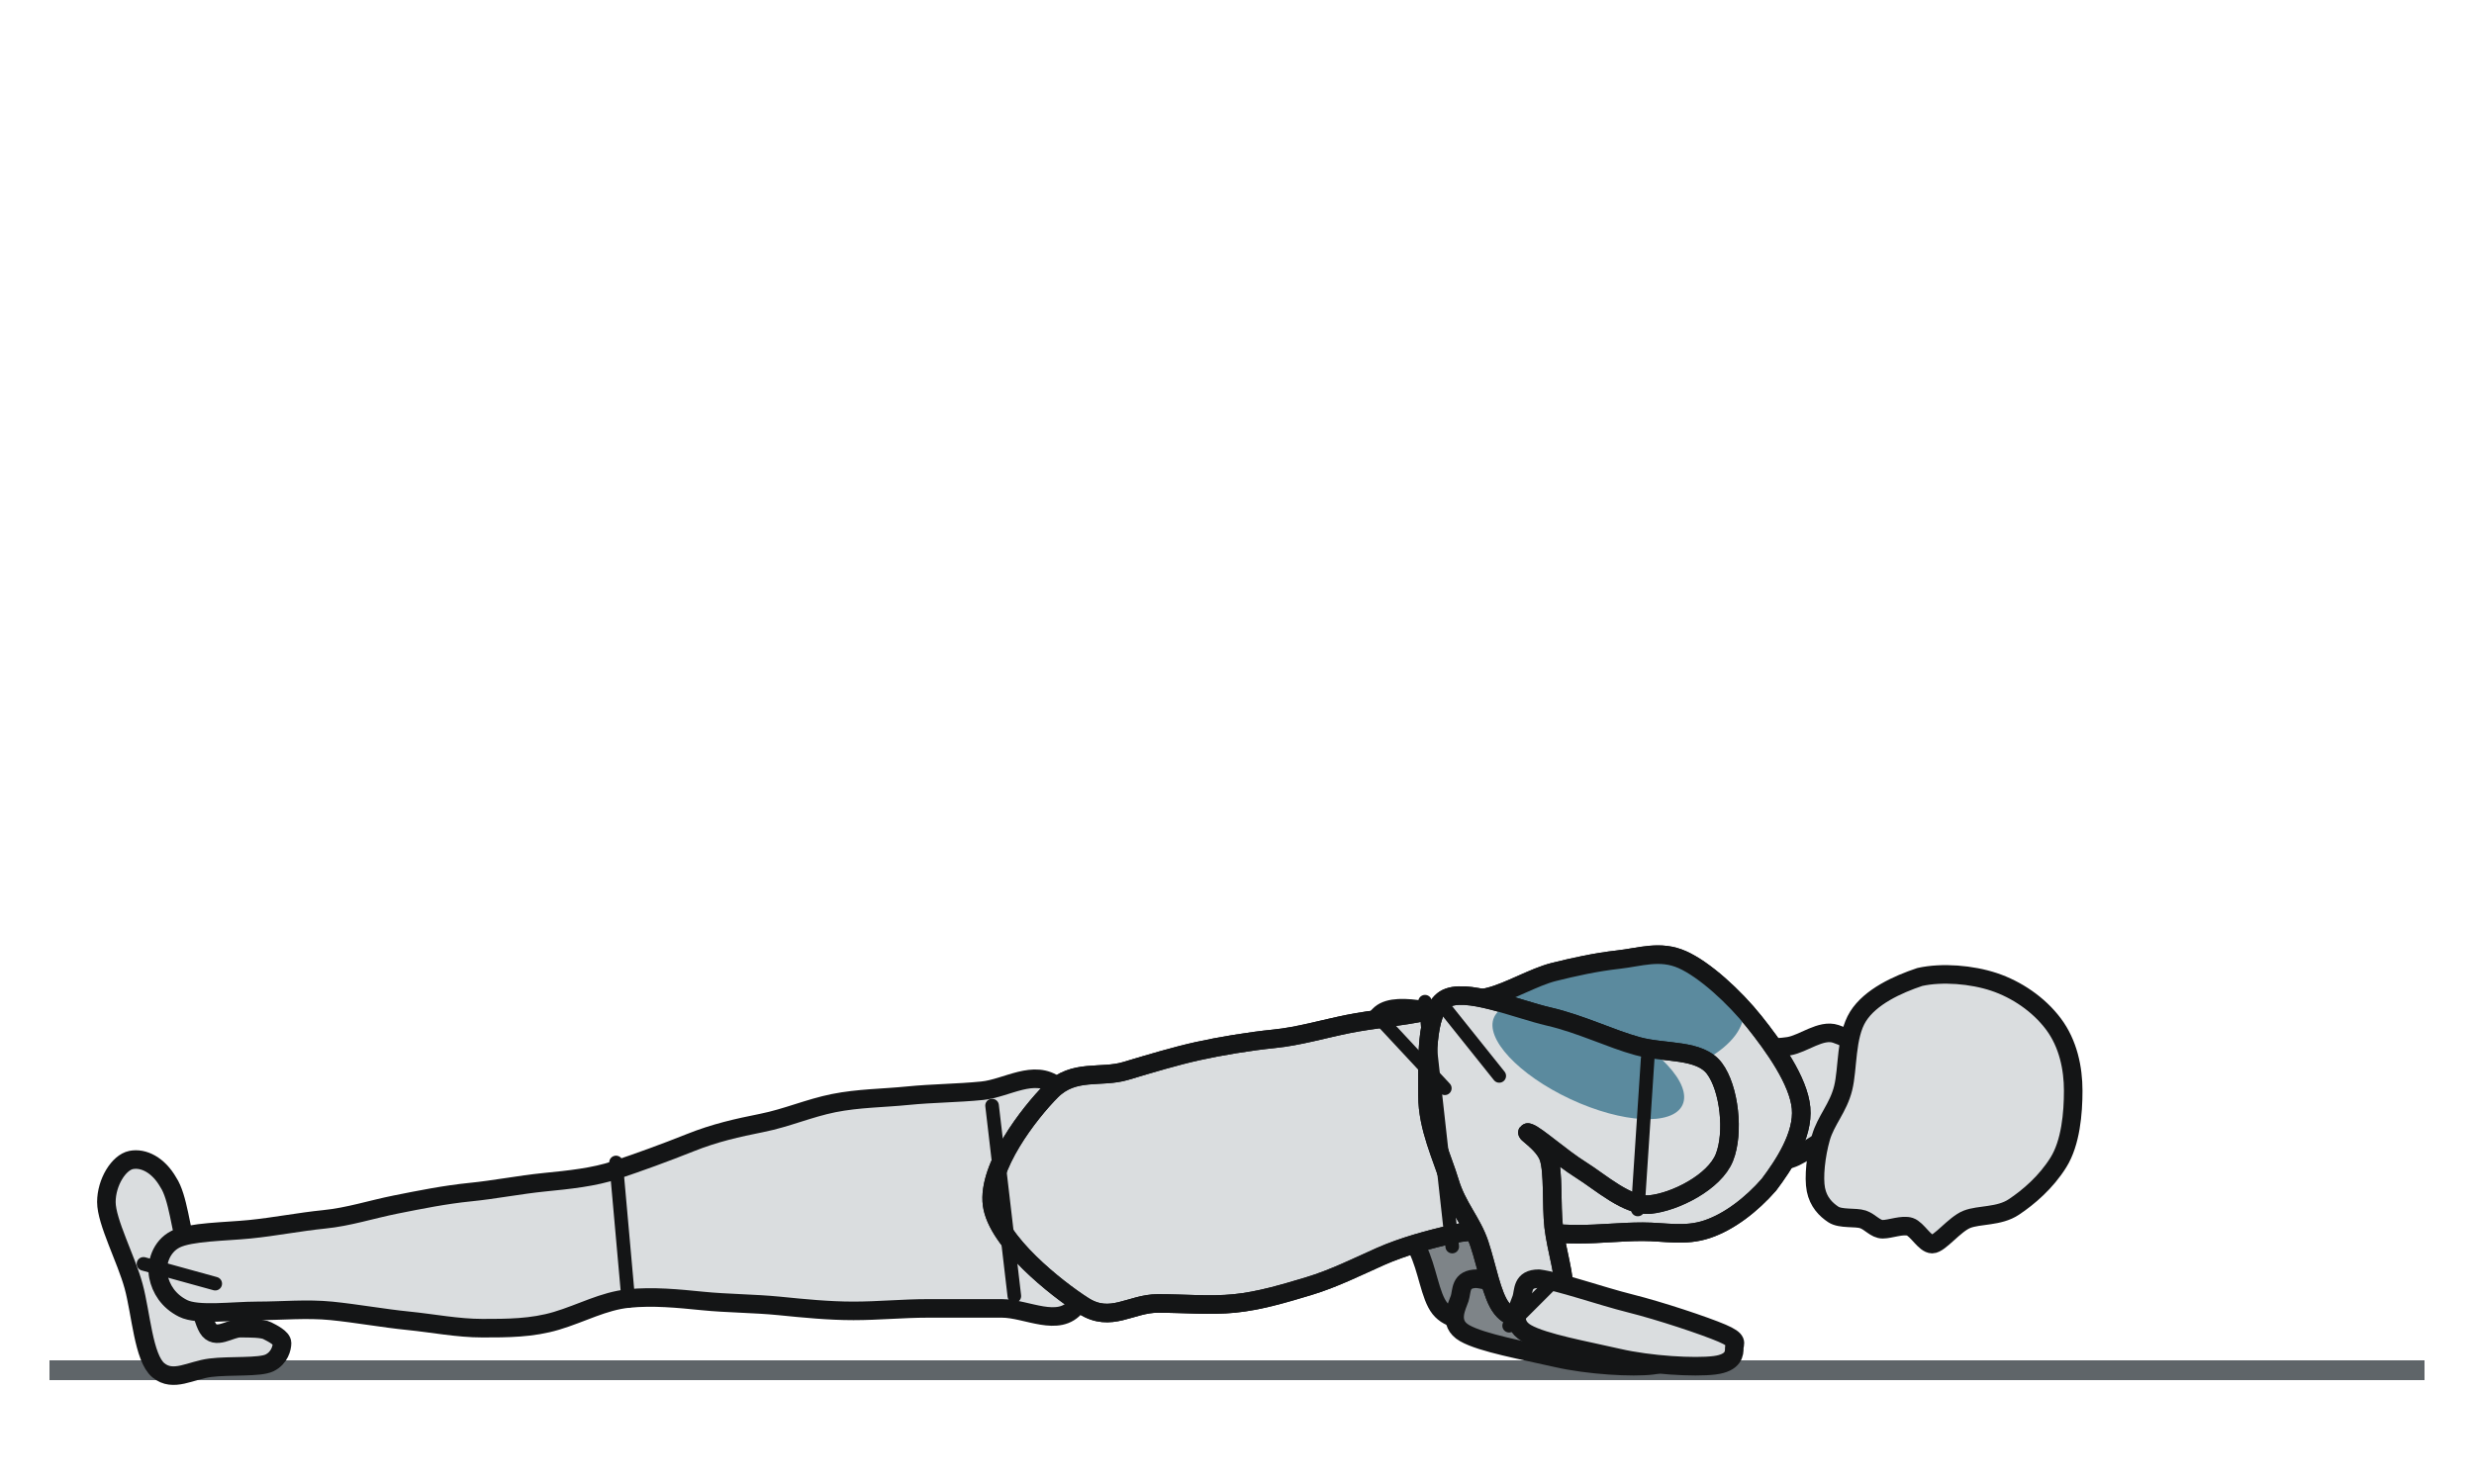
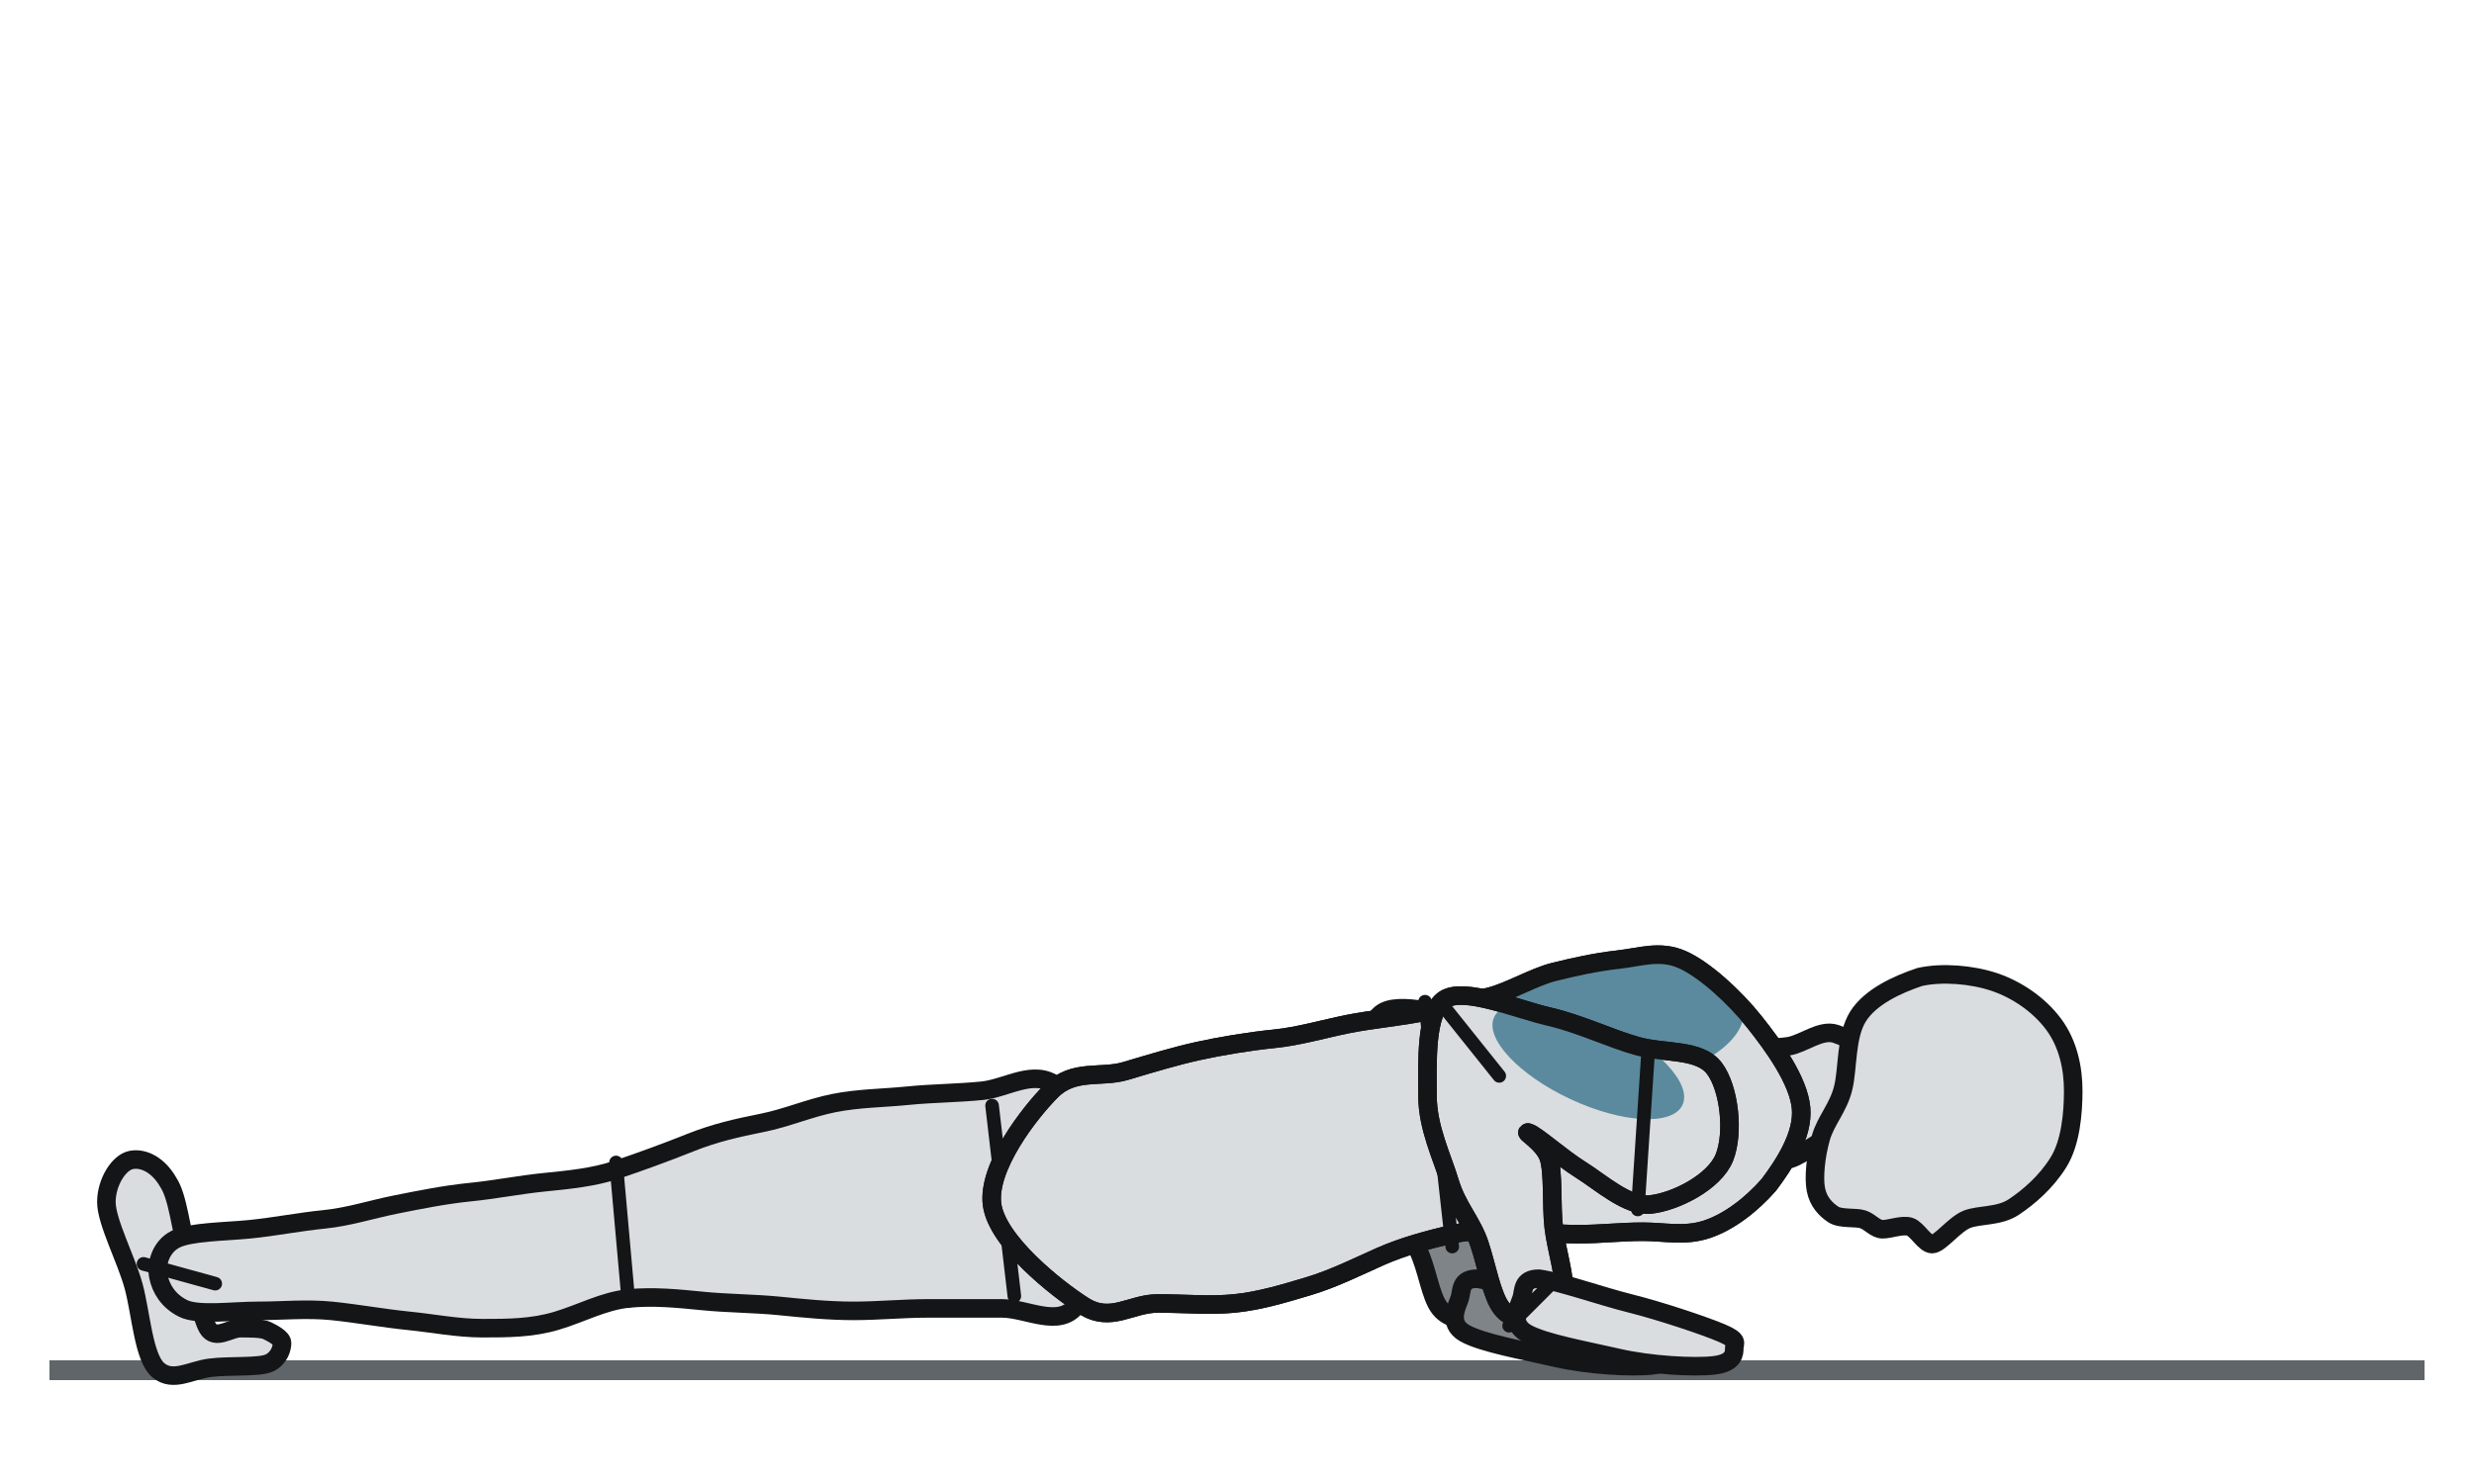
<svg xmlns="http://www.w3.org/2000/svg" viewBox="0 0 100 60" role="img" aria-label="腕立て伏せ 下の姿勢">
  <defs>
    <clipPath id="pu27c">
      <use href="#pu27" />
    </clipPath>
    <clipPath id="pu28c">
      <use href="#pu28" />
    </clipPath>
  </defs>
  <line x1="2" y1="55.4" x2="98" y2="55.4" stroke="#5F6569" stroke-width="0.8" />
  <g fill="#7E8488" stroke="#141516" stroke-width="0.75" stroke-linejoin="round">
    <path id="pu21" d="M67.1 48.9C66.2 49.1 65.3 48.2 64.4 47.9S62.4 47.4 61.6 47S60.3 46.2 59.7 45.6S58.1 44 58.1 43.9S59.4 44.8 59.7 45.3S60 46.3 60.1 47.1S60.2 48.9 60.3 49.7S60.8 51.7 60.7 52.3S60.1 53.2 59.7 53.3S58.6 53.4 58.2 52.9S57.7 51.3 57.3 50.5S56.5 49 56.1 48.1S55.3 45.9 55.3 44.7S55.1 41.6 55.8 41S58.5 41.1 59.8 41.3S62.2 41.7 63.3 41.9S65.1 42.3 66.1 42.5S68.3 42.4 68.9 43S70.1 45.6 69.7 46.6S68 48.6 67.1 48.9Z" />
    <path id="pu22" d="M59.7 51.7C60.5 51.8 62.2 52.4 63.4 52.7S66.4 53.6 67.1 53.9S67.6 54.3 67.6 54.5S67.6 55.1 66.8 55.2S64.2 55.2 62.9 54.9S59.9 54.3 59.2 53.9S58.9 52.8 59 52.5S59 51.7 59.7 51.7Z" />
  </g>
+   <g stroke="#141516" stroke-width="0.55" stroke-linecap="round">
+     <line x1="58.4" y1="44.0" x2="55.7" y2="41.1" />
+   </g>
  <g fill="#DADDDF" stroke="#141516" stroke-width="0.75" stroke-linejoin="round">
    <path id="pu23" d="M75.5 45.3C75.2 45.8 74.3 45.8 73.7 46.1S72.5 47 71.9 46.9S70.2 46.1 69.9 45.4S70 43.3 70.4 42.8S71.7 42.4 72.3 42.3S73.6 41.6 74.2 41.8S75.7 42.5 76 43.1S75.9 44.8 75.5 45.3Z" />
    <path id="pu24" d="M77.6 39.5C78.5 39.3 79.7 39.4 80.6 39.7S82.4 40.6 83 41.4S83.8 43.2 83.8 44.1S83.7 46.2 83.2 47S82 48.4 81.4 48.8S80 49.1 79.5 49.3S78.4 50.3 78.1 50.3S77.5 49.7 77.2 49.6S76.4 49.7 76.1 49.7S75.6 49.4 75.3 49.3S74.4 49.3 74.1 49.1S73.5 48.6 73.4 48.1S73.4 46.7 73.6 46S74.3 44.8 74.5 44S74.6 41.9 75.1 41.1S76.7 39.8 77.6 39.5Z" />
    <path id="pu25" d="M6.8 47.8C7.2 48.4 7.3 49.7 7.6 50.7S8.1 53.2 8.4 53.7S9.3 53.7 9.7 53.7S10.6 53.7 10.8 53.8S11.4 54.1 11.4 54.3S11.3 54.9 10.9 55.1S9.3 55.2 8.5 55.3S7 55.9 6.4 55.4S5.7 53.1 5.4 52S4.3 49.4 4.3 48.6S4.8 47 5.3 46.9S6.4 47.1 6.8 47.8Z" />
    <path id="pu26" d="M43.5 52.8C42.8 53.7 41.5 52.9 40.5 52.9S38.5 52.9 37.5 52.9S35.5 53 34.5 53S32.5 52.9 31.5 52.8S29.4 52.7 28.4 52.6S26.4 52.4 25.4 52.5S23.5 53.1 22.5 53.4S20.5 53.7 19.5 53.7S17.5 53.5 16.5 53.4S14.4 53.1 13.4 53S11.4 53 10.4 53S8 53.2 7.4 52.9S6.5 52.1 6.4 51.6S6.5 50.4 7.1 50.1S9.1 49.8 10.1 49.7S12.1 49.4 13.1 49.3S15 48.9 16 48.7S18 48.3 19 48.2S21 47.9 22 47.8S24 47.6 24.9 47.3S26.9 46.6 27.9 46.2S29.8 45.6 30.8 45.4S32.7 44.8 33.7 44.6S35.7 44.4 36.7 44.3S38.7 44.2 39.7 44.1S41.8 43.2 42.7 43.9S44.8 46.6 44.9 48.1S44.2 52 43.5 52.8Z" />
+   </g>
+   <g stroke="#141516" stroke-width="0.55" stroke-linecap="round">
+     <line x1="41.0" y1="52.4" x2="40.1" y2="44.7" />
+     <line x1="25.4" y1="52.6" x2="24.9" y2="47.0" />
+     <line x1="8.7" y1="51.9" x2="5.8" y2="51.1" />
+   </g>
+   <g fill="#DADDDF" stroke="#141516" stroke-width="0.75" stroke-linejoin="round">
    <path id="pu27" d="M71.5 47.9C70.8 48.7 69.9 49.4 69 49.7S67.3 49.8 66.4 49.8S64.7 49.9 63.8 49.9S62.1 49.8 61.2 49.8S59.6 49.7 58.7 49.9S56.7 50.4 55.8 50.8S53.9 51.7 52.9 52S50.9 52.6 49.9 52.7S47.9 52.7 46.8 52.7S44.9 53.5 43.8 52.8S40.3 50.2 40.1 48.7S41.6 45 42.5 44.1S44.5 43.6 45.5 43.3S47.5 42.7 48.4 42.5S50.5 42.1 51.5 42S53.5 41.6 54.5 41.4S56.7 41.1 57.6 40.9S59.4 40.5 60.2 40.3S62 39.5 62.8 39.3S64.5 38.9 65.4 38.8S67.1 38.4 68 38.8S70.1 40.3 70.9 41.3S72.7 43.7 72.8 44.8S72.1 47.1 71.5 47.9Z" />
  </g>
  <g fill="#5B8A9E">
    <g clip-path="url(#pu27c)">
      <ellipse cx="65.0" cy="41.3" rx="5.5" ry="2.6" transform="rotate(175 65.0 41.3)" />
    </g>
  </g>
  <g fill="none" stroke="#141516" stroke-width="0.75">
    <use href="#pu27" />
+   </g>
+   <g stroke="#141516" stroke-width="0.55" stroke-linecap="round">
+     <line x1="58.7" y1="50.4" x2="57.6" y2="40.5" />
  </g>
  <g fill="#DADDDF" stroke="#141516" stroke-width="0.75" stroke-linejoin="round">
    <path id="pu28" d="M66.7 48.7C65.8 48.8 64.7 47.8 63.9 47.3S62.1 45.9 61.8 45.8S62.4 46.2 62.6 46.8S62.7 48.7 62.8 49.6S63.3 51.7 63.2 52.3S62.6 53.1 62.1 53.2S61.1 53.4 60.7 52.9S60.1 51.2 59.8 50.3S58.9 48.8 58.6 47.8S57.7 45.6 57.7 44.3S57.6 40.9 58.4 40.4S61.3 40.8 62.6 41.1S65.1 42 66.2 42.3S68.7 42.4 69.3 43.2S70.1 45.8 69.7 46.8S67.7 48.6 66.7 48.7Z" />
  </g>
  <g fill="#5B8A9E">
    <g clip-path="url(#pu28c)">
      <ellipse cx="64.2" cy="42.9" rx="4.2" ry="1.7" transform="rotate(-155 64.2 42.9)" />
    </g>
  </g>
  <g fill="none" stroke="#141516" stroke-width="0.75">
    <use href="#pu28" />
  </g>
+   <g stroke="#141516" stroke-width="0.55" stroke-linecap="round">
+     <line x1="66.2" y1="48.9" x2="66.6" y2="42.8" />
+     <line x1="60.6" y1="43.5" x2="58.2" y2="40.5" />
+   </g>
  <g fill="#DADDDF" stroke="#141516" stroke-width="0.75" stroke-linejoin="round">
    <path id="pu29" d="M62.2 51.7C63 51.8 64.7 52.4 65.9 52.7S68.9 53.6 69.6 53.9S70.1 54.3 70.1 54.5S70.1 55.1 69.3 55.2S66.7 55.2 65.4 54.9S62.4 54.3 61.7 53.9S61.4 52.8 61.5 52.5S61.5 51.7 62.2 51.7Z" />
  </g>
  <g stroke="#141516" stroke-width="0.55" stroke-linecap="round">
-     <line x1="58.4" y1="44.0" x2="55.7" y2="41.1" />
-   </g>
-   <g stroke="#141516" stroke-width="0.55" stroke-linecap="round">
-     <line x1="58.7" y1="50.4" x2="57.6" y2="40.5" />
-     <line x1="41.0" y1="52.4" x2="40.1" y2="44.7" />
-     <line x1="25.4" y1="52.6" x2="24.9" y2="47.0" />
-     <line x1="8.7" y1="51.9" x2="5.8" y2="51.1" />
-     <line x1="66.2" y1="48.9" x2="66.6" y2="42.8" />
-     <line x1="60.6" y1="43.5" x2="58.2" y2="40.5" />
    <line x1="62.9" y1="51.7" x2="61.0" y2="53.6" />
  </g>
</svg>
